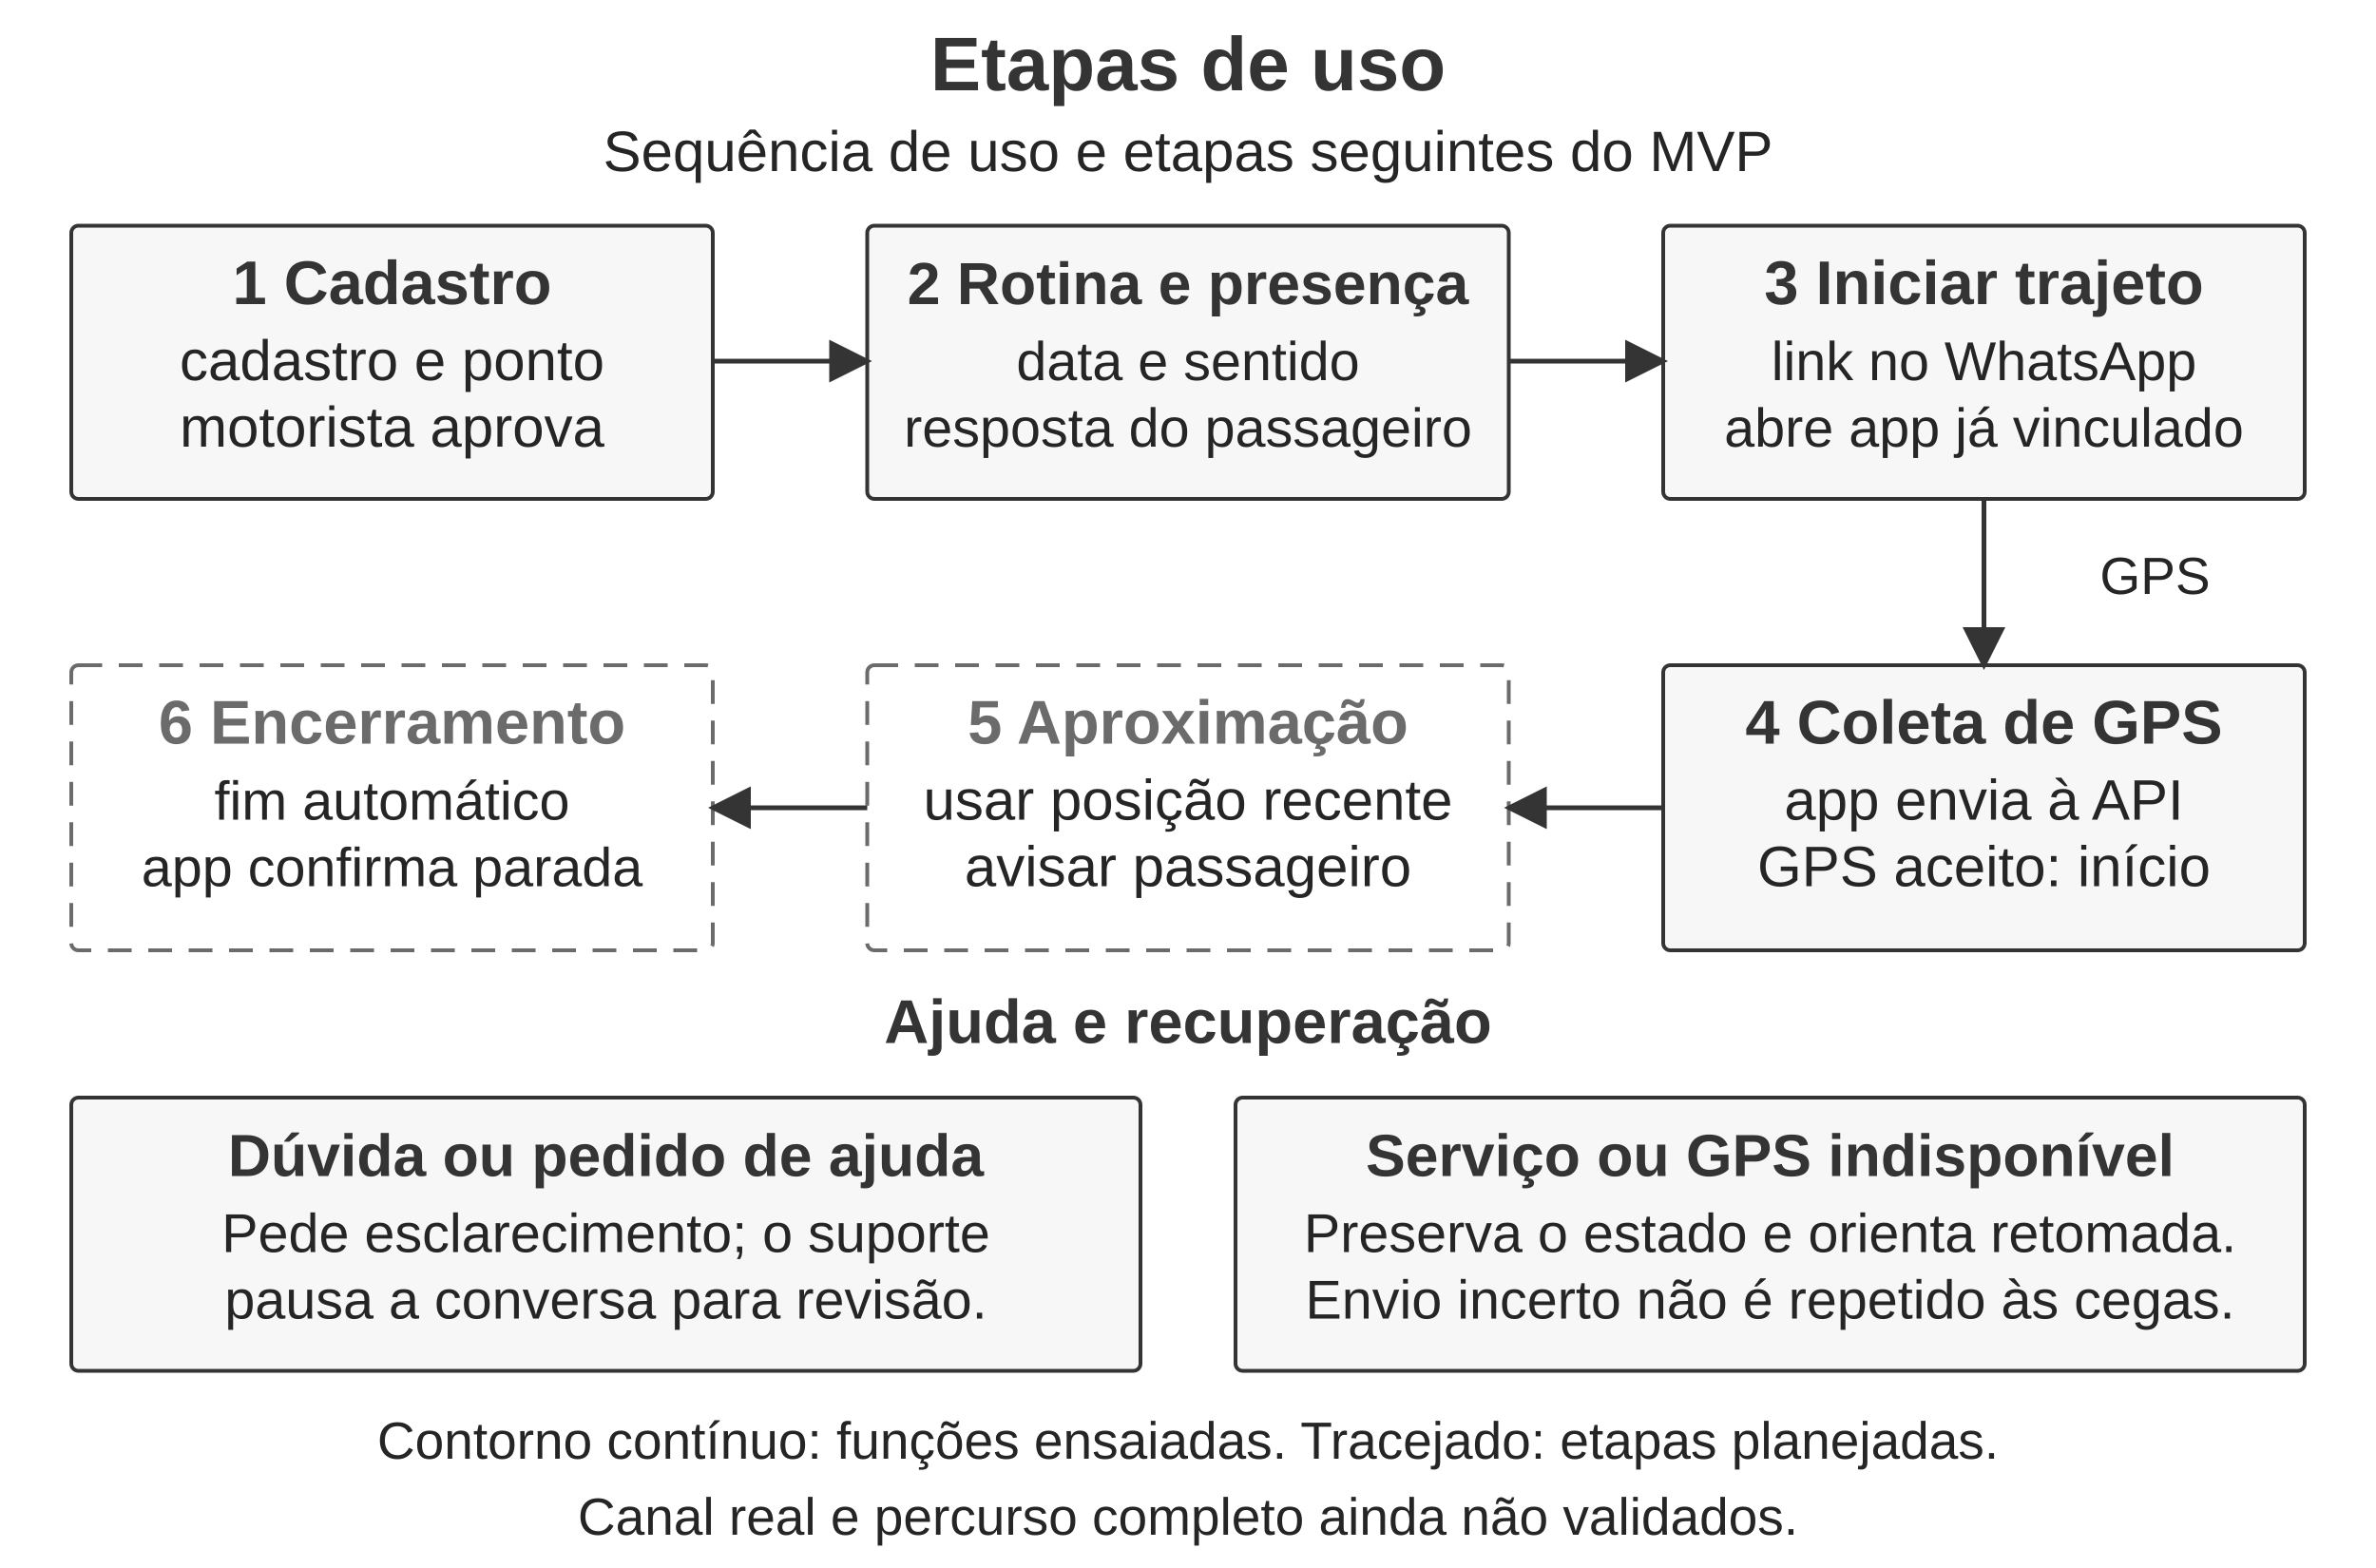
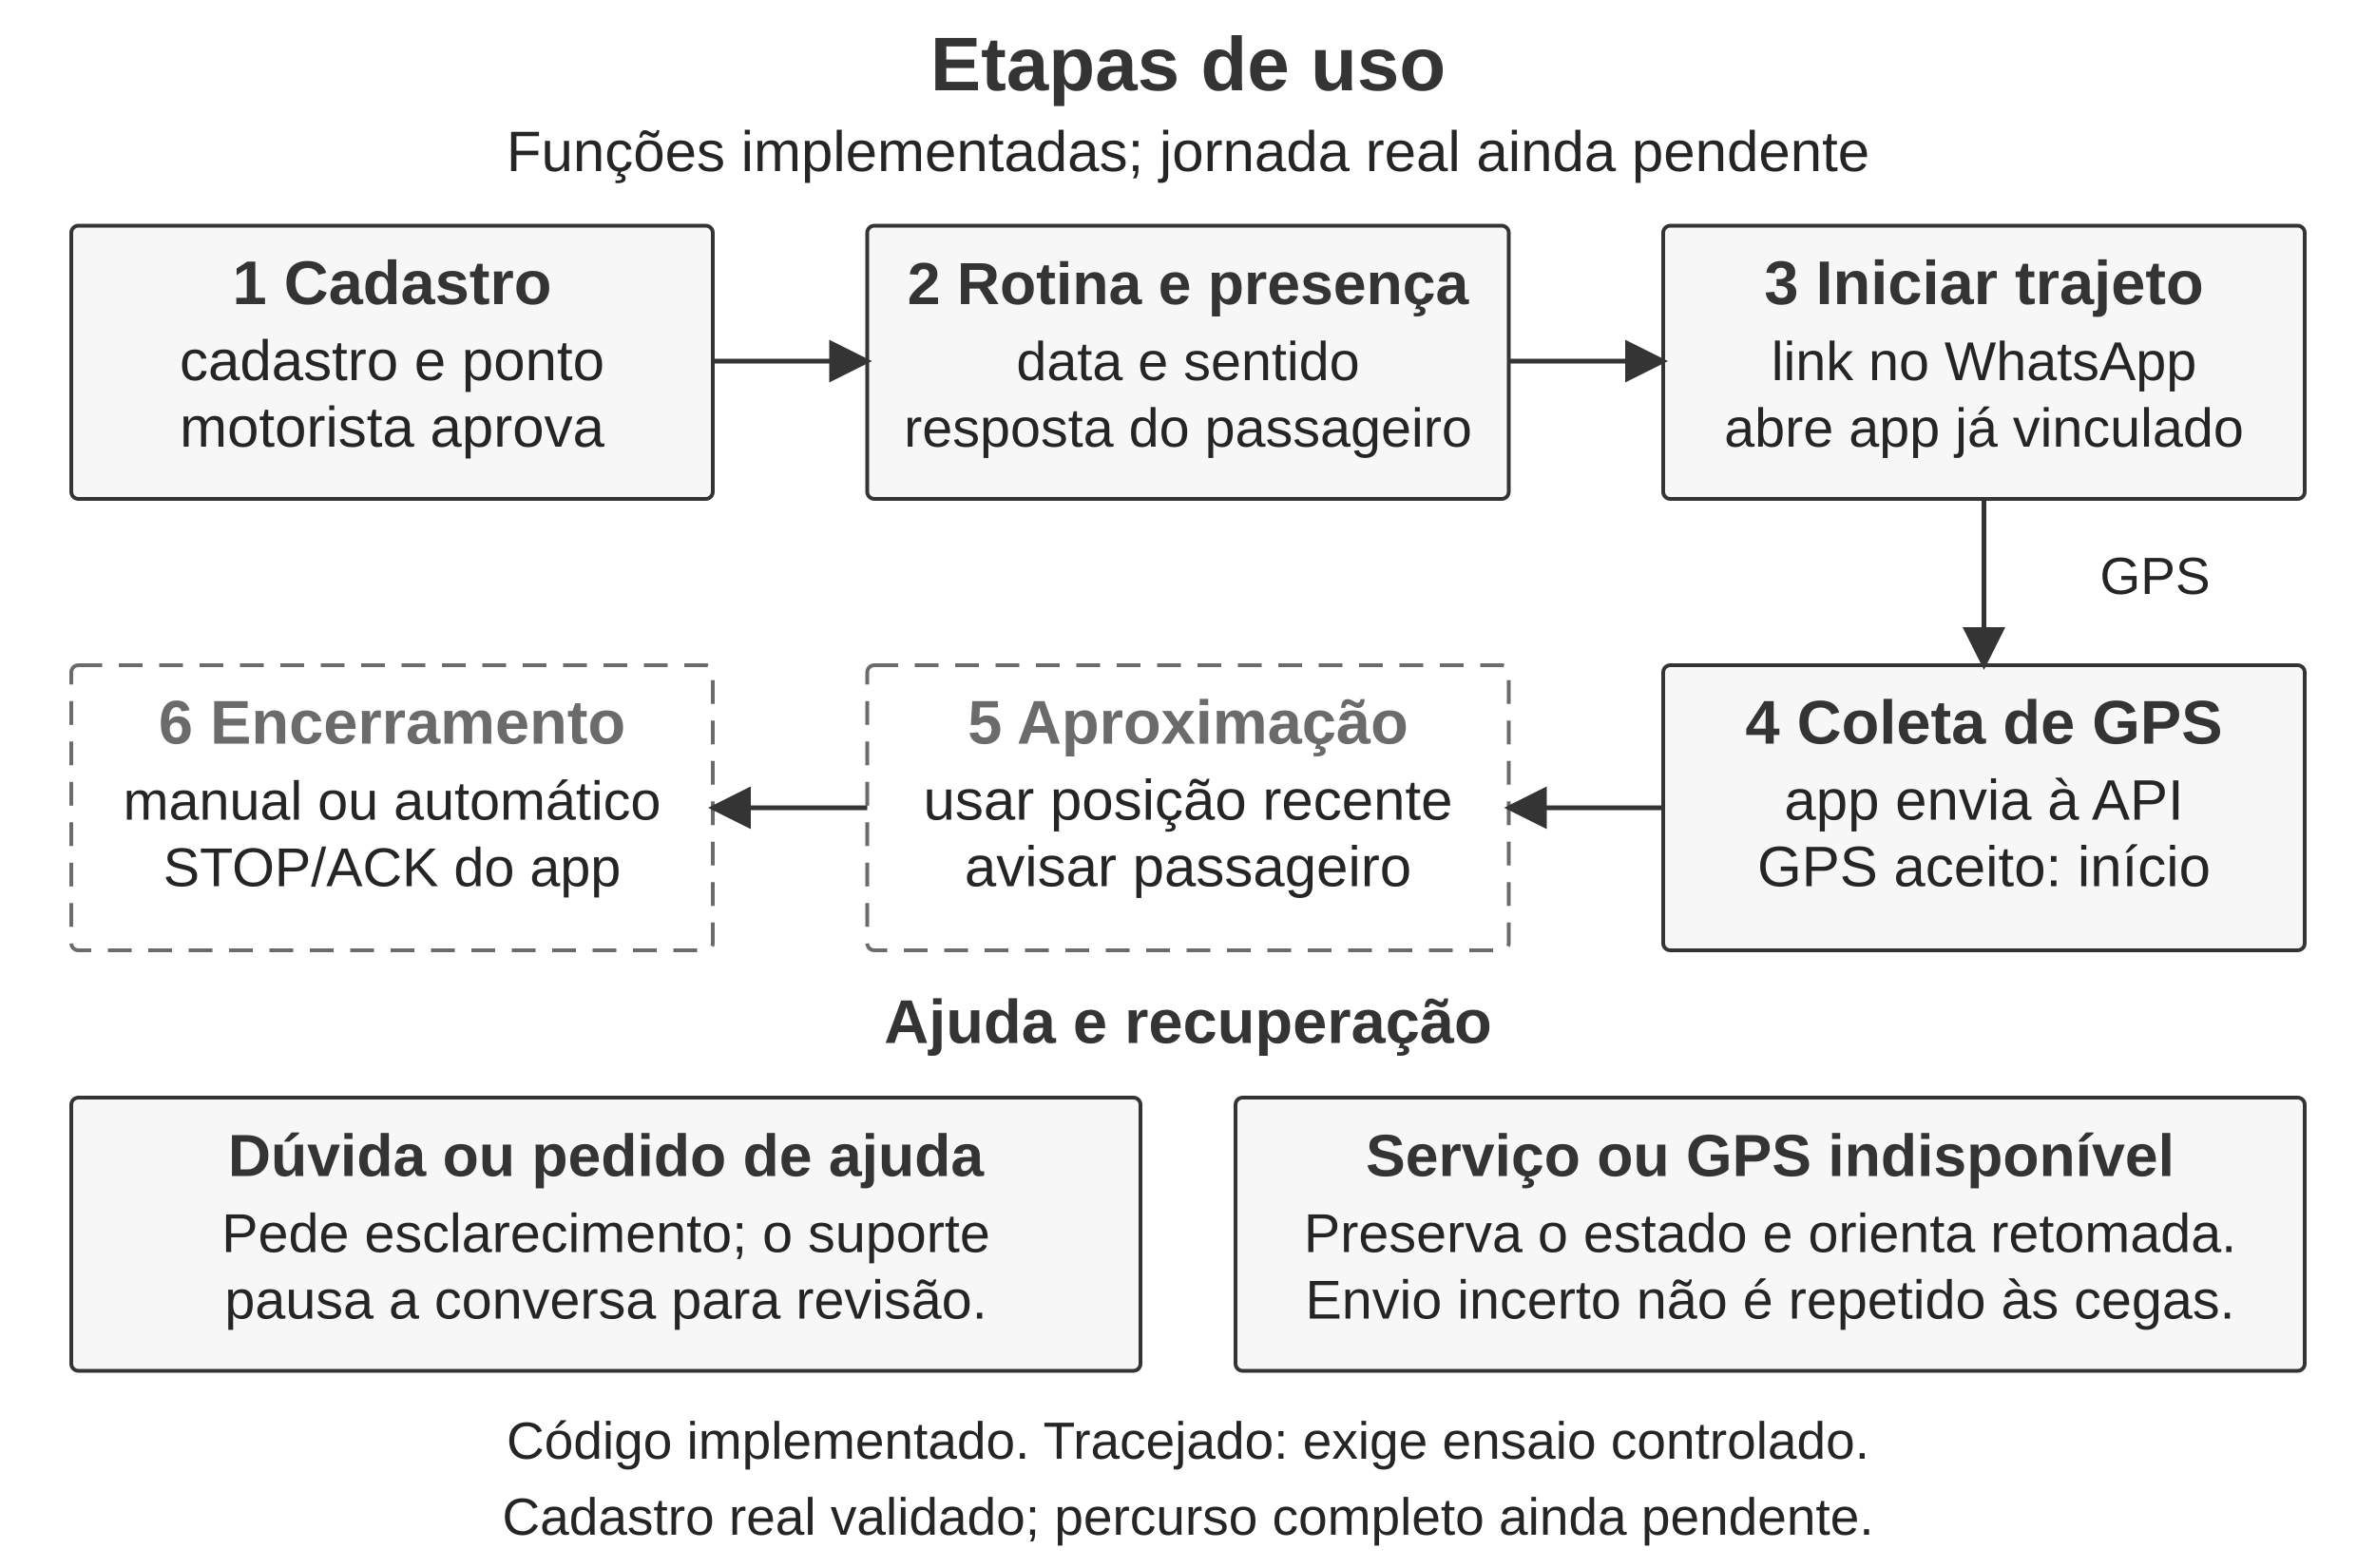
<svg xmlns="http://www.w3.org/2000/svg" width="1000" height="660" viewBox="0 0 1000 660">
  <defs>
    <marker id="arrow" markerWidth="9" markerHeight="9" refX="8" refY="4.5" orient="auto-start-reverse">
      <path d="M0,0 L9,4.5 L0,9 Z" fill="#343434" />
    </marker>
  </defs>
  <rect width="1000" height="660" fill="white" />
  <text x="500" y="38" text-anchor="middle" font-family="Arial, Helvetica, sans-serif" font-size="32" font-weight="bold" fill="#343434">Etapas de uso</text>
-   <text x="500" y="72" text-anchor="middle" font-family="Arial, Helvetica, sans-serif" font-size="24" font-weight="normal" fill="#252525">Sequência de uso e etapas seguintes do MVP</text>
+   <text x="500" y="72" text-anchor="middle" font-family="Arial, Helvetica, sans-serif" font-size="24" font-weight="normal" fill="#252525">Funções implementadas; jornada real ainda pendente</text>
  <rect x="30" y="95" width="270" height="115" rx="3" fill="#F7F7F7" stroke="#343434" stroke-width="1.6" />
  <text x="165.0" y="128" text-anchor="middle" font-family="Arial, Helvetica, sans-serif" font-size="26" font-weight="bold" fill="#343434">1 Cadastro</text>
  <text x="165.0" y="160" text-anchor="middle" font-family="Arial, Helvetica, sans-serif" font-size="24" font-weight="normal" fill="#252525">cadastro e ponto</text>
  <text x="165.0" y="188" text-anchor="middle" font-family="Arial, Helvetica, sans-serif" font-size="24" font-weight="normal" fill="#252525">motorista aprova</text>
  <rect x="365" y="95" width="270" height="115" rx="3" fill="#F7F7F7" stroke="#343434" stroke-width="1.6" />
  <text x="500.0" y="128" text-anchor="middle" font-family="Arial, Helvetica, sans-serif" font-size="25" font-weight="bold" fill="#343434">2 Rotina e presença</text>
  <text x="500.0" y="160" text-anchor="middle" font-family="Arial, Helvetica, sans-serif" font-size="23" font-weight="normal" fill="#252525">data e sentido</text>
  <text x="500.0" y="188" text-anchor="middle" font-family="Arial, Helvetica, sans-serif" font-size="23" font-weight="normal" fill="#252525">resposta do passageiro</text>
  <rect x="700" y="95" width="270" height="115" rx="3" fill="#F7F7F7" stroke="#343434" stroke-width="1.6" />
  <text x="835.0" y="128" text-anchor="middle" font-family="Arial, Helvetica, sans-serif" font-size="26" font-weight="bold" fill="#343434">3 Iniciar trajeto</text>
  <text x="835.0" y="160" text-anchor="middle" font-family="Arial, Helvetica, sans-serif" font-size="23" font-weight="normal" fill="#252525">link no WhatsApp</text>
  <text x="835.0" y="188" text-anchor="middle" font-family="Arial, Helvetica, sans-serif" font-size="23" font-weight="normal" fill="#252525">abre app já vinculado</text>
  <path d="M300 152 L365 152" fill="none" stroke="#343434" stroke-width="2" stroke-linejoin="round" marker-end="url(#arrow)" />
  <path d="M635 152 L700 152" fill="none" stroke="#343434" stroke-width="2" stroke-linejoin="round" marker-end="url(#arrow)" />
  <rect x="700" y="280" width="270" height="120" rx="3" fill="#F7F7F7" stroke="#343434" stroke-width="1.6" />
  <text x="835.0" y="313" text-anchor="middle" font-family="Arial, Helvetica, sans-serif" font-size="26" font-weight="bold" fill="#343434">4 Coleta de GPS</text>
  <text x="835.0" y="345" text-anchor="middle" font-family="Arial, Helvetica, sans-serif" font-size="24" font-weight="normal" fill="#252525">app envia à API</text>
  <text x="835.0" y="373" text-anchor="middle" font-family="Arial, Helvetica, sans-serif" font-size="24" font-weight="normal" fill="#252525">GPS aceito: início</text>
  <path d="M835 210 L835 280" fill="none" stroke="#343434" stroke-width="2" stroke-linejoin="round" marker-end="url(#arrow)" />
  <text x="907" y="250" text-anchor="middle" font-family="Arial, Helvetica, sans-serif" font-size="22" font-weight="normal" fill="#252525">GPS</text>
  <rect x="365" y="280" width="270" height="120" rx="3" fill="#FFFFFF" stroke="#6B6B6B" stroke-width="1.6" stroke-dasharray="10 7" />
  <text x="500.0" y="313" text-anchor="middle" font-family="Arial, Helvetica, sans-serif" font-size="26" font-weight="bold" fill="#6B6B6B">5 Aproximação</text>
  <text x="500.0" y="345" text-anchor="middle" font-family="Arial, Helvetica, sans-serif" font-size="24" font-weight="normal" fill="#252525">usar posição recente</text>
  <text x="500.0" y="373" text-anchor="middle" font-family="Arial, Helvetica, sans-serif" font-size="24" font-weight="normal" fill="#252525">avisar passageiro</text>
  <rect x="30" y="280" width="270" height="120" rx="3" fill="#FFFFFF" stroke="#6B6B6B" stroke-width="1.6" stroke-dasharray="10 7" />
  <text x="165.0" y="313" text-anchor="middle" font-family="Arial, Helvetica, sans-serif" font-size="26" font-weight="bold" fill="#6B6B6B">6 Encerramento</text>
-   <text x="165.0" y="345" text-anchor="middle" font-family="Arial, Helvetica, sans-serif" font-size="23" font-weight="normal" fill="#252525">fim automático</text>
-   <text x="165.0" y="373" text-anchor="middle" font-family="Arial, Helvetica, sans-serif" font-size="23" font-weight="normal" fill="#252525">app confirma parada</text>
+   <text x="165.0" y="345" text-anchor="middle" font-family="Arial, Helvetica, sans-serif" font-size="23" font-weight="normal" fill="#252525">manual ou automático</text>
+   <text x="165.0" y="373" text-anchor="middle" font-family="Arial, Helvetica, sans-serif" font-size="23" font-weight="normal" fill="#252525">STOP/ACK do app</text>
  <path d="M700 340 L635 340" fill="none" stroke="#343434" stroke-width="2" stroke-linejoin="round" marker-end="url(#arrow)" />
  <path d="M365 340 L300 340" fill="none" stroke="#343434" stroke-width="2" stroke-linejoin="round" marker-end="url(#arrow)" />
  <text x="500" y="439" text-anchor="middle" font-family="Arial, Helvetica, sans-serif" font-size="26" font-weight="bold" fill="#343434">Ajuda e recuperação</text>
  <rect x="30" y="462" width="450" height="115" rx="3" fill="#F7F7F7" stroke="#343434" stroke-width="1.6" />
  <text x="255.0" y="495" text-anchor="middle" font-family="Arial, Helvetica, sans-serif" font-size="25" font-weight="bold" fill="#343434">Dúvida ou pedido de ajuda</text>
  <text x="255.0" y="527" text-anchor="middle" font-family="Arial, Helvetica, sans-serif" font-size="23" font-weight="normal" fill="#252525">Pede esclarecimento; o suporte</text>
  <text x="255.0" y="555" text-anchor="middle" font-family="Arial, Helvetica, sans-serif" font-size="23" font-weight="normal" fill="#252525">pausa a conversa para revisão.</text>
  <rect x="520" y="462" width="450" height="115" rx="3" fill="#F7F7F7" stroke="#343434" stroke-width="1.6" />
  <text x="745.0" y="495" text-anchor="middle" font-family="Arial, Helvetica, sans-serif" font-size="25" font-weight="bold" fill="#343434">Serviço ou GPS indisponível</text>
  <text x="745.0" y="527" text-anchor="middle" font-family="Arial, Helvetica, sans-serif" font-size="23" font-weight="normal" fill="#252525">Preserva o estado e orienta retomada.</text>
  <text x="745.0" y="555" text-anchor="middle" font-family="Arial, Helvetica, sans-serif" font-size="23" font-weight="normal" fill="#252525">Envio incerto não é repetido às cegas.</text>
-   <text x="500" y="614" text-anchor="middle" font-family="Arial, Helvetica, sans-serif" font-size="22" font-weight="normal" fill="#252525">Contorno contínuo: funções ensaiadas. Tracejado: etapas planejadas.</text>
-   <text x="500" y="646" text-anchor="middle" font-family="Arial, Helvetica, sans-serif" font-size="22" font-weight="normal" fill="#252525">Canal real e percurso completo ainda não validados.</text>
+   <text x="500" y="614" text-anchor="middle" font-family="Arial, Helvetica, sans-serif" font-size="22" font-weight="normal" fill="#252525">Código implementado. Tracejado: exige ensaio controlado.</text>
+   <text x="500" y="646" text-anchor="middle" font-family="Arial, Helvetica, sans-serif" font-size="22" font-weight="normal" fill="#252525">Cadastro real validado; percurso completo ainda pendente.</text>
</svg>
